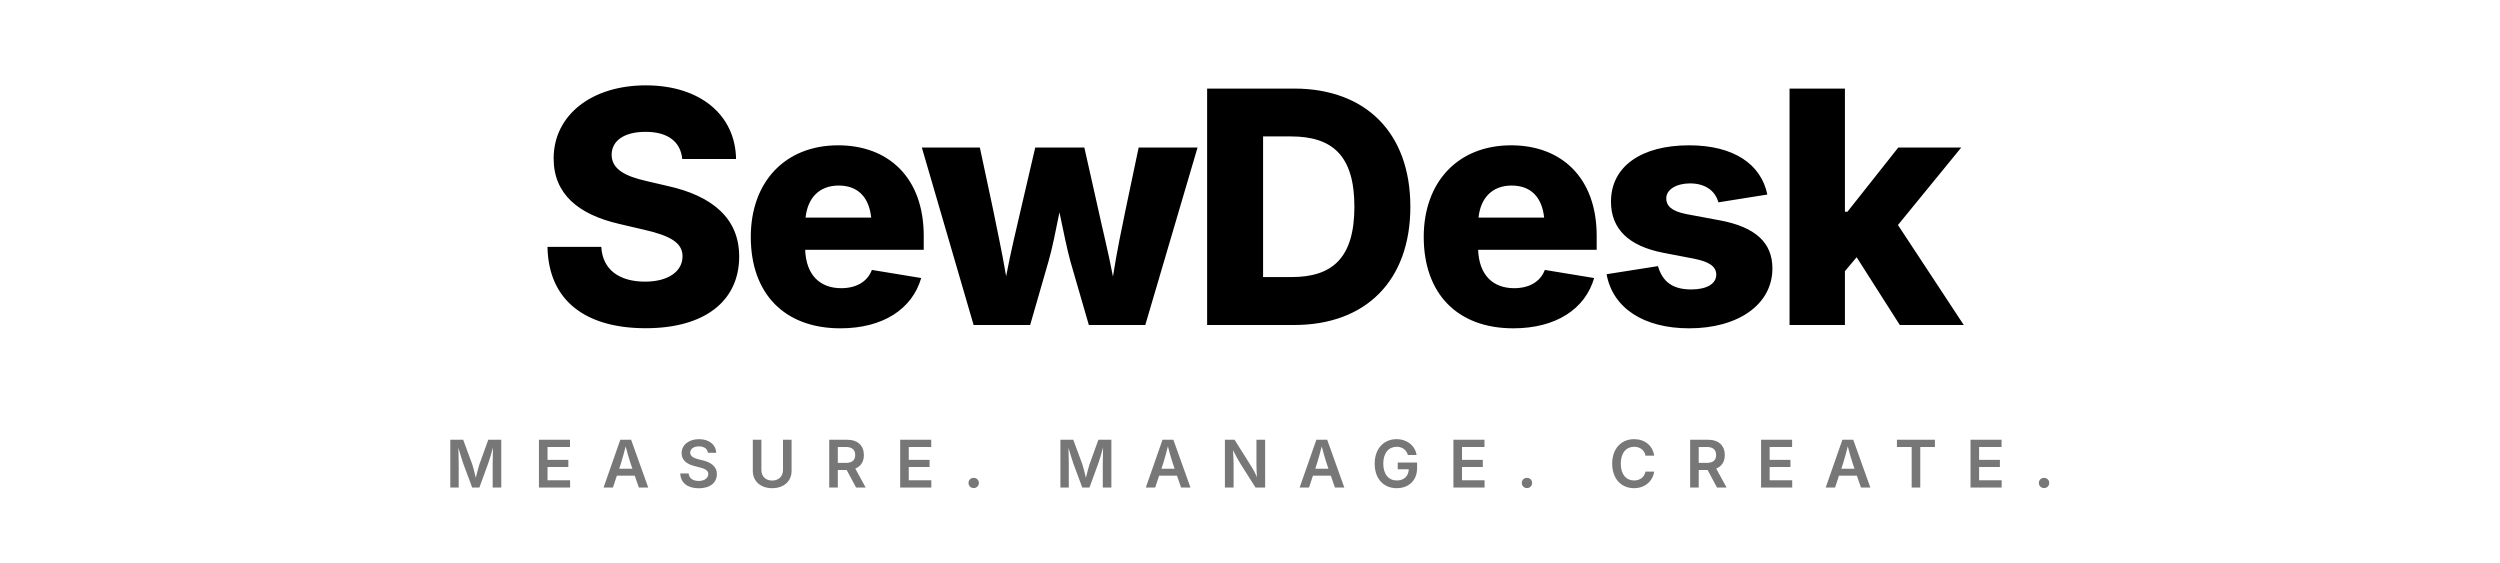
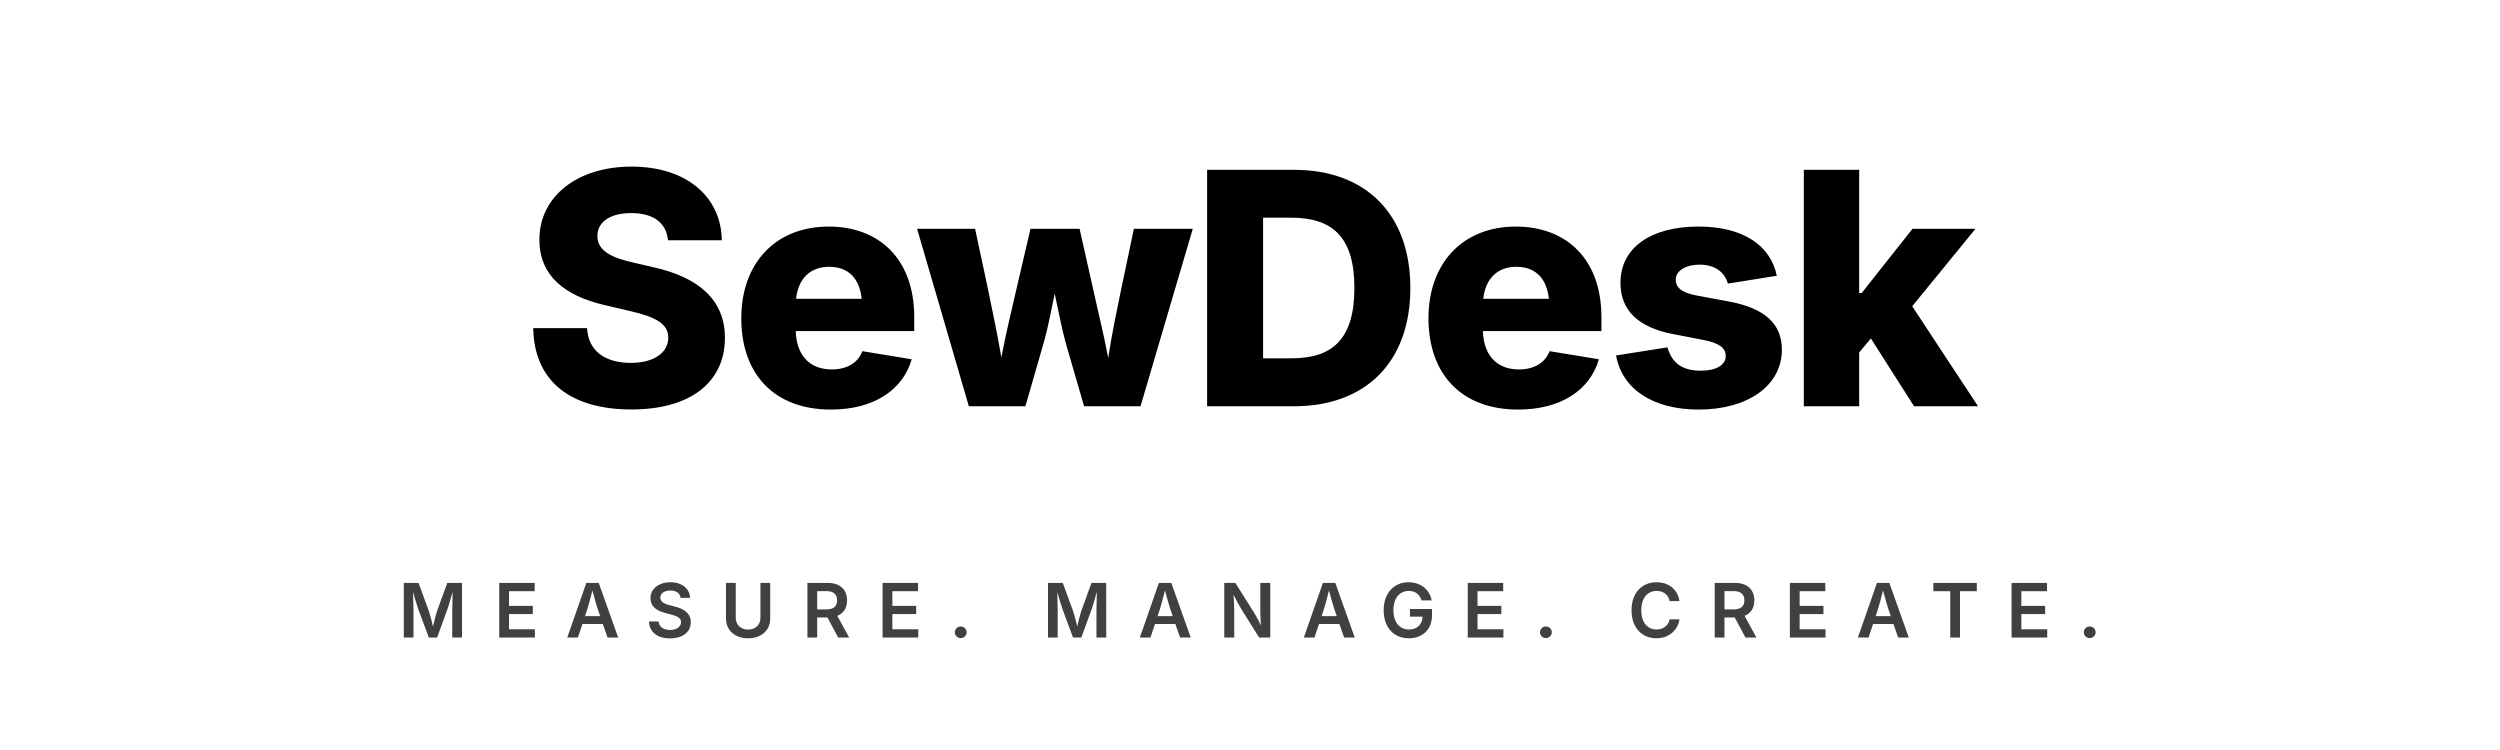
- <svg xmlns="http://www.w3.org/2000/svg" viewBox="0 0 400 90" fill="none">
-   <text x="200" y="52" text-anchor="middle" font-family="Inter, -apple-system, BlinkMacSystemFont, 'Segoe UI', Roboto, sans-serif" font-size="52" font-weight="800" fill="currentColor" letter-spacing="-1.8">
-     SewDesk
-   </text>
-   <text x="200" y="78" text-anchor="middle" font-family="Inter, -apple-system, BlinkMacSystemFont, 'Segoe UI', Roboto, sans-serif" font-size="10.5" font-weight="600" fill="#777777" letter-spacing="4.5">
-     MEASURE. MANAGE. CREATE.
-   </text>
+ <svg xmlns="http://www.w3.org/2000/svg" viewBox="0 0 400 120" fill="none">
+   <text x="200" y="65" font-family="'Inter', -apple-system, BlinkMacSystemFont, 'Segoe UI', Roboto, sans-serif" font-size="52" font-weight="800" fill="currentColor" text-anchor="middle" letter-spacing="-0.02em">SewDesk</text>
+   <text x="200" y="102" font-family="'Inter', -apple-system, BlinkMacSystemFont, 'Segoe UI', Roboto, sans-serif" font-size="12" font-weight="600" fill="currentColor" text-anchor="middle" letter-spacing="0.35em" opacity="0.75">MEASURE. MANAGE. CREATE.</text>
</svg>
